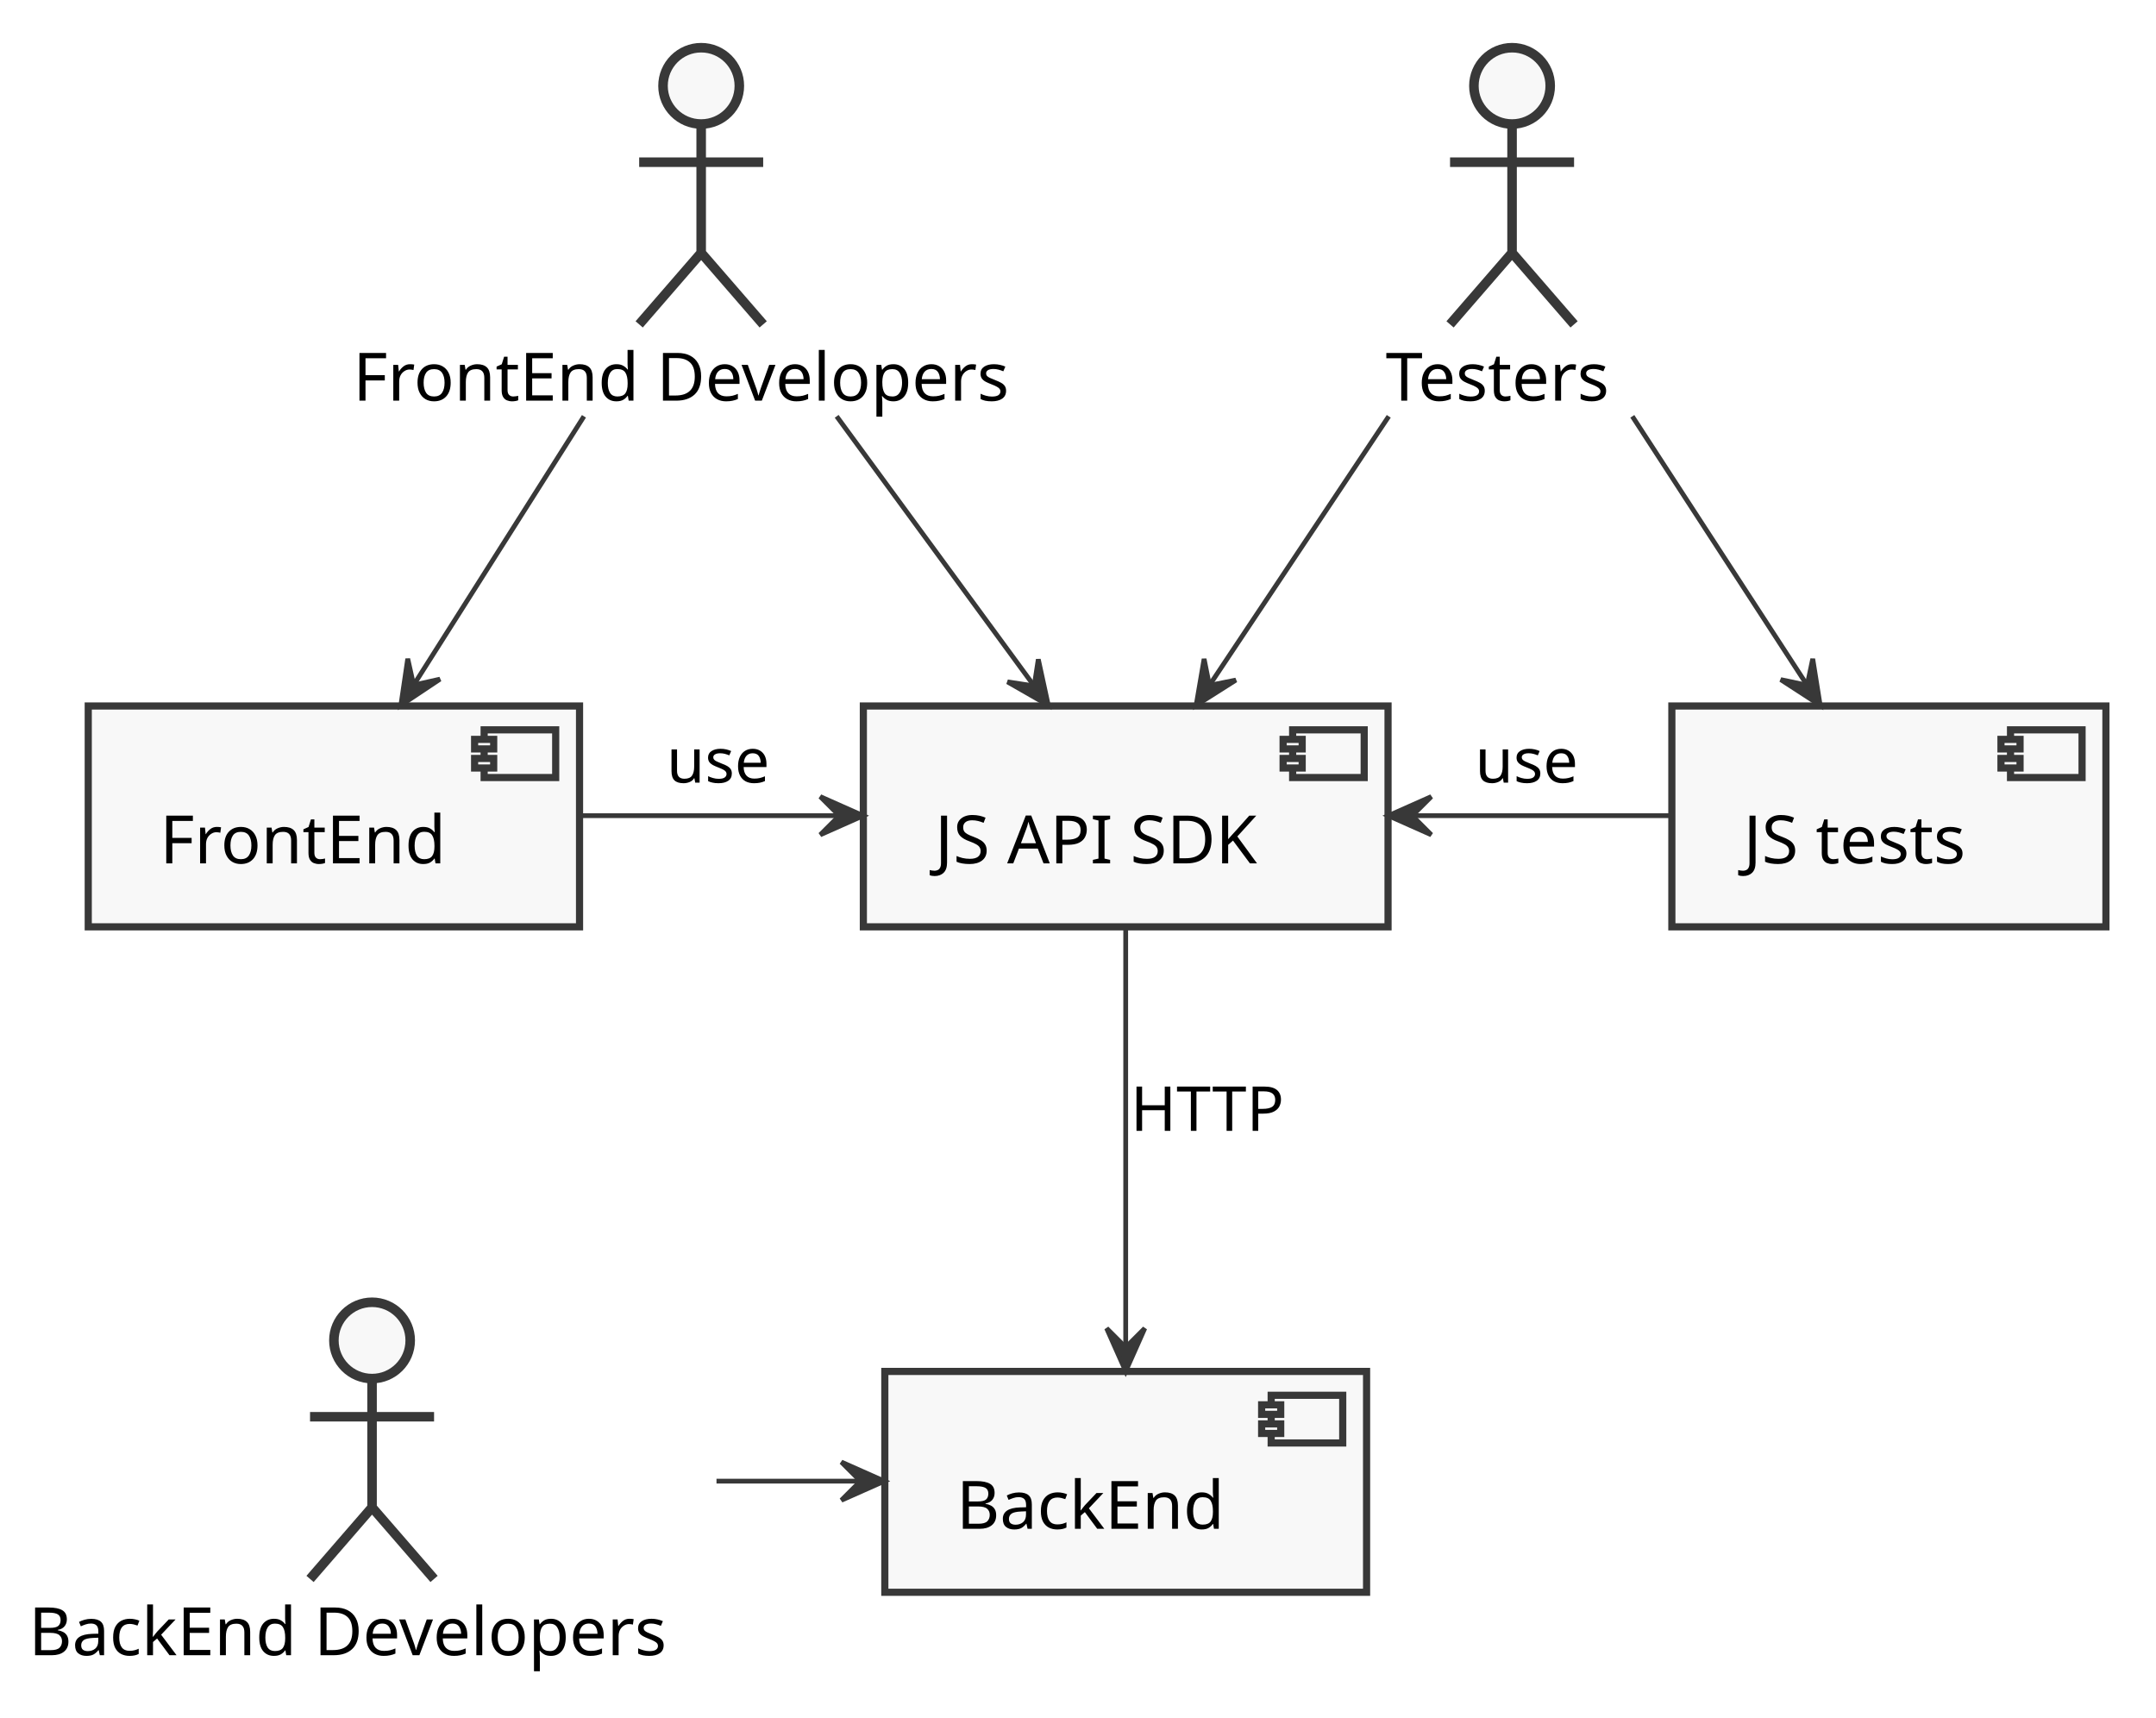
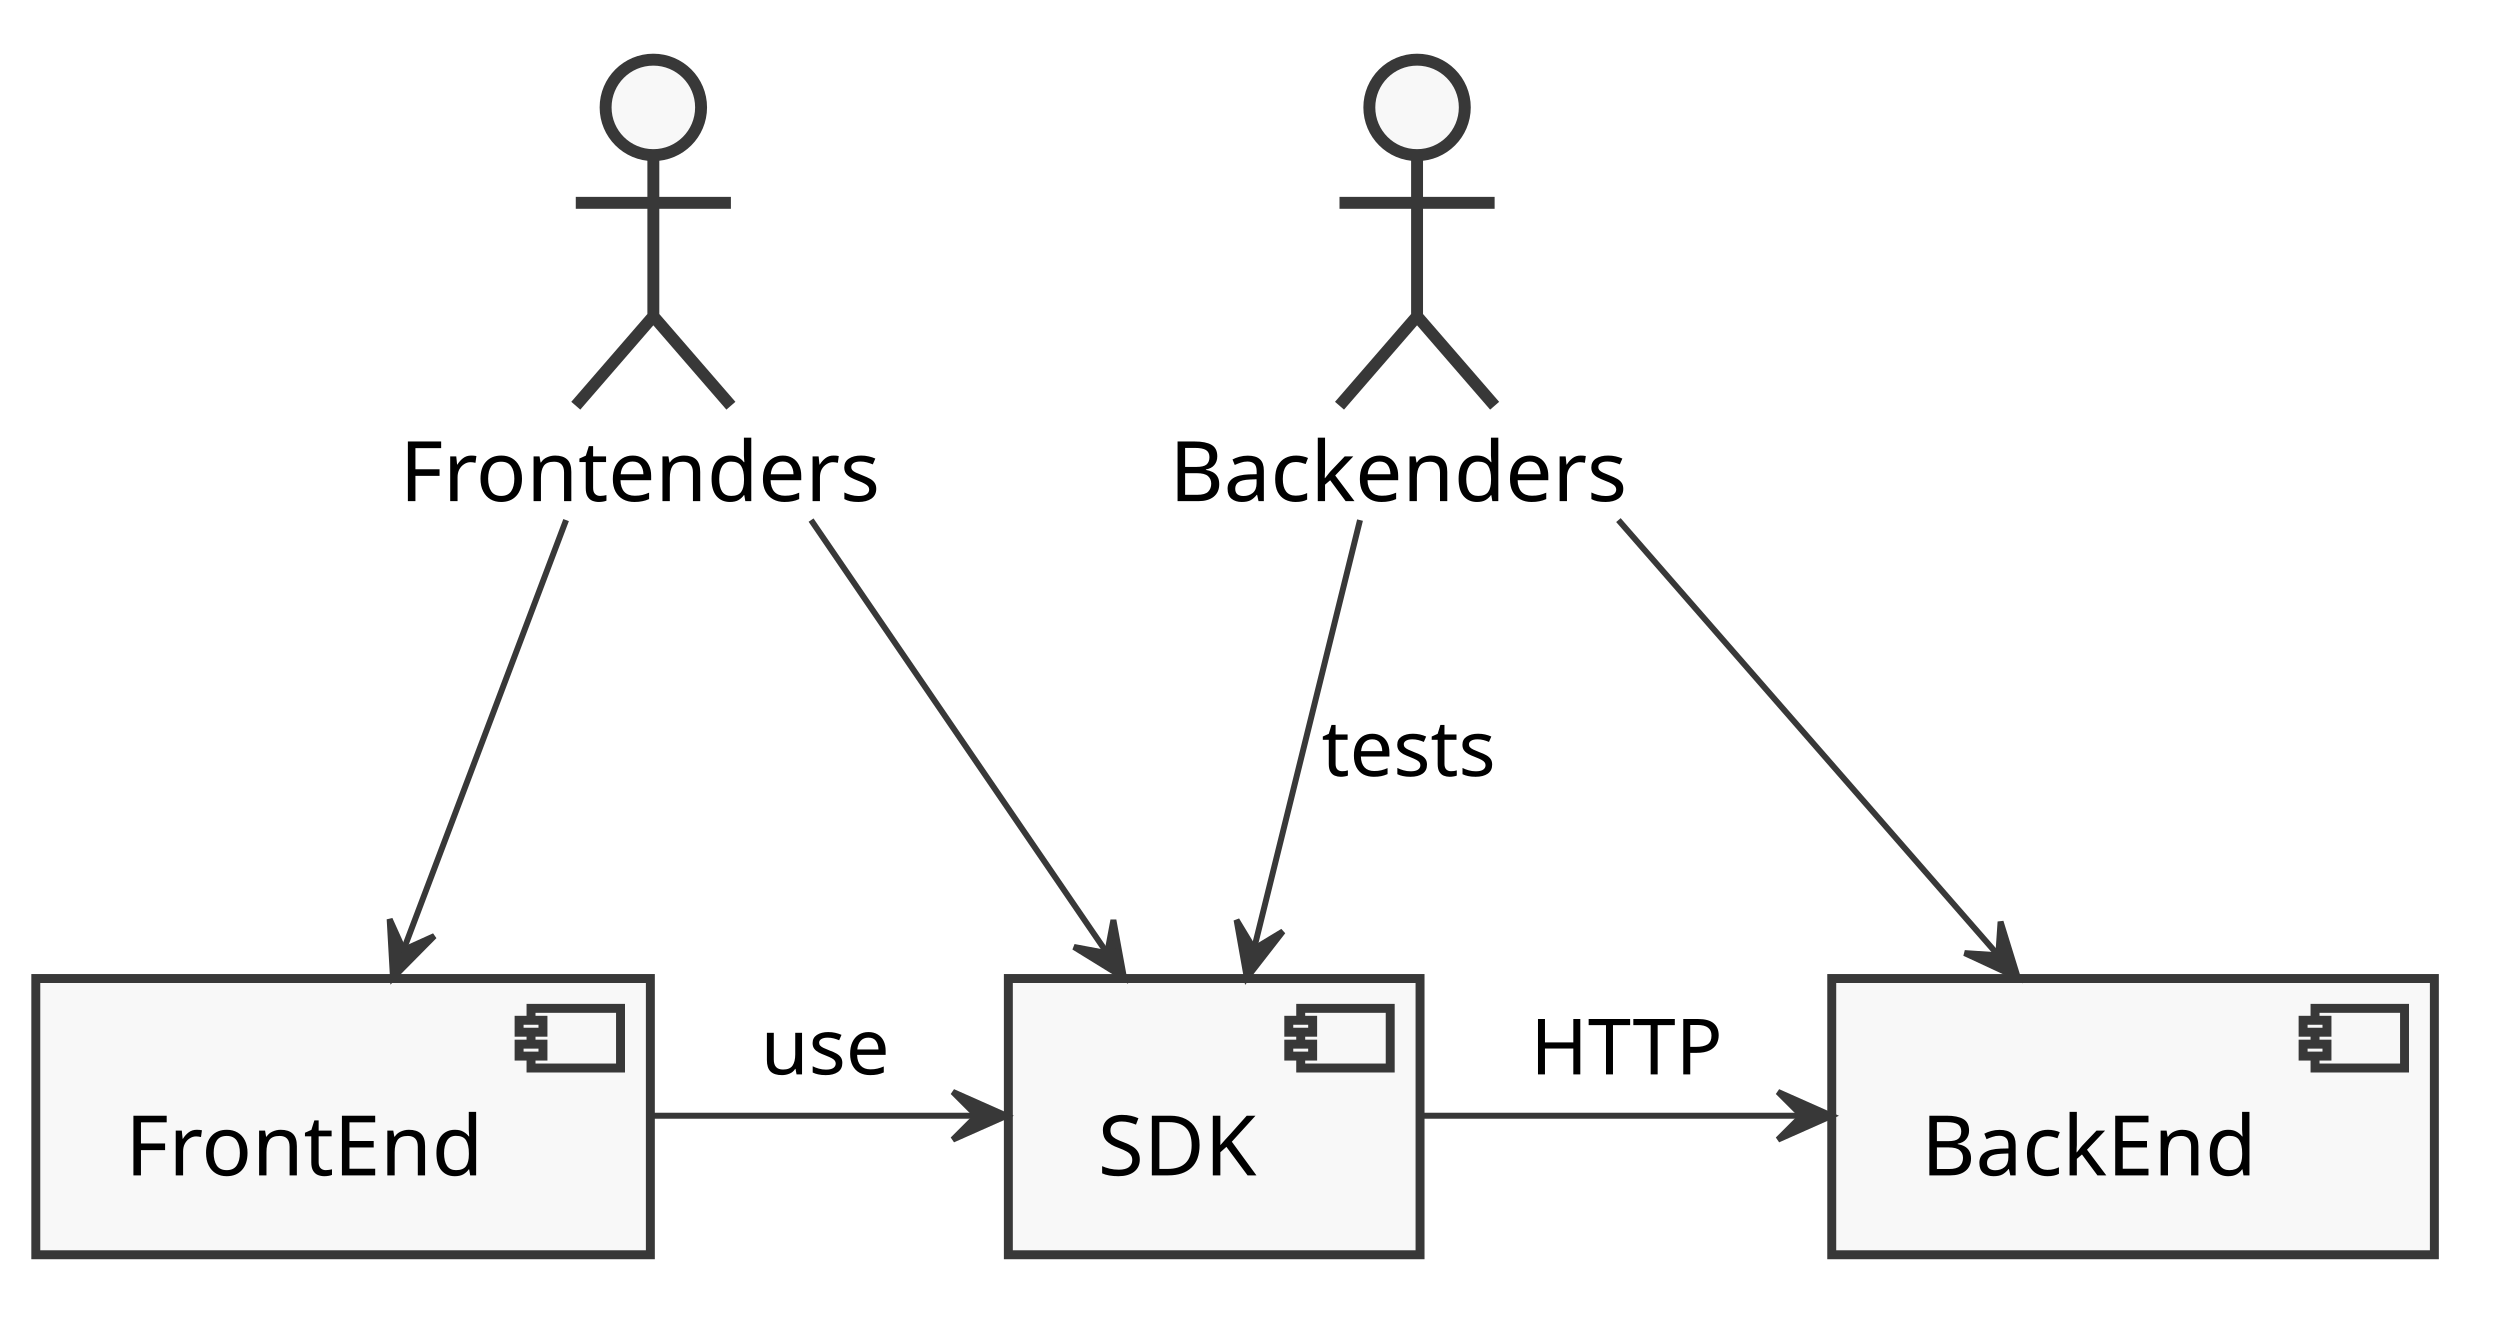
- <svg xmlns="http://www.w3.org/2000/svg" contentScriptType="application/ecmascript" contentStyleType="text/css" height="360px" preserveAspectRatio="none" style="width:452px;height:360px;" version="1.1" viewBox="0 0 452 360" width="452px" zoomAndPan="magnify">
+ <svg xmlns="http://www.w3.org/2000/svg" contentScriptType="application/ecmascript" contentStyleType="text/css" height="221px" preserveAspectRatio="none" style="width:419px;height:221px;" version="1.1" viewBox="0 0 419 221" width="419px" zoomAndPan="magnify">
  <defs />
  <g>
-     <ellipse cx="147" cy="18" fill="#F8F8F8" rx="8" ry="8" style="stroke: #383838; stroke-width: 2.0;" />
-     <path d="M147,26 L147,53 M134,34 L160,34 M147,53 L134,68 M147,53 L160,68 " fill="none" style="stroke: #383838; stroke-width: 2.0;" />
-     <text fill="#000000" font-family="sans-serif" font-size="14" lengthAdjust="spacingAndGlyphs" textLength="146" x="74" y="83.995">FrontEnd Developers</text>
-     <ellipse cx="317" cy="18" fill="#F8F8F8" rx="8" ry="8" style="stroke: #383838; stroke-width: 2.0;" />
-     <path d="M317,26 L317,53 M304,34 L330,34 M317,53 L304,68 M317,53 L330,68 " fill="none" style="stroke: #383838; stroke-width: 2.0;" />
-     <text fill="#000000" font-family="sans-serif" font-size="14" lengthAdjust="spacingAndGlyphs" textLength="53" x="290.5" y="83.995">Testers</text>
-     <ellipse cx="78" cy="281" fill="#F8F8F8" rx="8" ry="8" style="stroke: #383838; stroke-width: 2.0;" />
-     <path d="M78,289 L78,316 M65,297 L91,297 M78,316 L65,331 M78,316 L91,331 " fill="none" style="stroke: #383838; stroke-width: 2.0;" />
-     <text fill="#000000" font-family="sans-serif" font-size="14" lengthAdjust="spacingAndGlyphs" textLength="144" x="6" y="346.995">BackEnd Developers</text>
-     <rect fill="#F8F8F8" height="46.297" style="stroke: #383838; stroke-width: 1.5;" width="103" x="18.5" y="148" />
-     <rect fill="#F8F8F8" height="10" style="stroke: #383838; stroke-width: 1.5;" width="15" x="101.5" y="153" />
-     <rect fill="#F8F8F8" height="2" style="stroke: #383838; stroke-width: 1.5;" width="4" x="99.5" y="155" />
-     <rect fill="#F8F8F8" height="2" style="stroke: #383838; stroke-width: 1.5;" width="4" x="99.5" y="159" />
-     <text fill="#000000" font-family="sans-serif" font-size="14" lengthAdjust="spacingAndGlyphs" textLength="63" x="33.5" y="180.995">FrontEnd</text>
-     <rect fill="#F8F8F8" height="46.297" style="stroke: #383838; stroke-width: 1.5;" width="110" x="181" y="148" />
-     <rect fill="#F8F8F8" height="10" style="stroke: #383838; stroke-width: 1.5;" width="15" x="271" y="153" />
-     <rect fill="#F8F8F8" height="2" style="stroke: #383838; stroke-width: 1.5;" width="4" x="269" y="155" />
-     <rect fill="#F8F8F8" height="2" style="stroke: #383838; stroke-width: 1.5;" width="4" x="269" y="159" />
-     <text fill="#000000" font-family="sans-serif" font-size="14" lengthAdjust="spacingAndGlyphs" textLength="70" x="196" y="180.995">JS API SDK</text>
-     <rect fill="#F8F8F8" height="46.297" style="stroke: #383838; stroke-width: 1.5;" width="91" x="350.5" y="148" />
-     <rect fill="#F8F8F8" height="10" style="stroke: #383838; stroke-width: 1.5;" width="15" x="421.5" y="153" />
-     <rect fill="#F8F8F8" height="2" style="stroke: #383838; stroke-width: 1.5;" width="4" x="419.5" y="155" />
-     <rect fill="#F8F8F8" height="2" style="stroke: #383838; stroke-width: 1.5;" width="4" x="419.5" y="159" />
-     <text fill="#000000" font-family="sans-serif" font-size="14" lengthAdjust="spacingAndGlyphs" textLength="51" x="365.5" y="180.995">JS tests</text>
-     <rect fill="#F8F8F8" height="46.297" style="stroke: #383838; stroke-width: 1.5;" width="101" x="185.5" y="287.5" />
-     <rect fill="#F8F8F8" height="10" style="stroke: #383838; stroke-width: 1.5;" width="15" x="266.5" y="292.5" />
-     <rect fill="#F8F8F8" height="2" style="stroke: #383838; stroke-width: 1.5;" width="4" x="264.5" y="294.5" />
-     <rect fill="#F8F8F8" height="2" style="stroke: #383838; stroke-width: 1.5;" width="4" x="264.5" y="298.5" />
-     <text fill="#000000" font-family="sans-serif" font-size="14" lengthAdjust="spacingAndGlyphs" textLength="61" x="200.5" y="320.495">BackEnd</text>
-     <path d="M122.425,87.277 C110.839,105.56 97.308,126.911 86.895,143.341 " fill="none" id="FD-FE" style="stroke: #383838; stroke-width: 1.0;" />
-     <polygon fill="#383838" points="84.045,147.839,92.24,142.377,86.721,143.615,85.482,138.096,84.045,147.839" style="stroke: #383838; stroke-width: 1.0;" />
-     <path d="M175.405,87.277 C188.911,105.716 204.704,127.276 216.78,143.762 " fill="none" id="FD-SDK" style="stroke: #383838; stroke-width: 1.0;" />
-     <polygon fill="#383838" points="219.767,147.839,217.677,138.214,216.813,143.805,211.222,142.941,219.767,147.839" style="stroke: #383838; stroke-width: 1.0;" />
-     <path d="M342.213,87.277 C354.101,105.56 367.983,126.911 378.666,143.341 " fill="none" id="T-AT" style="stroke: #383838; stroke-width: 1.0;" />
-     <polygon fill="#383838" points="381.591,147.839,380.038,138.113,378.865,143.647,373.331,142.475,381.591,147.839" style="stroke: #383838; stroke-width: 1.0;" />
-     <path d="M291.148,87.277 C278.96,105.56 264.726,126.911 253.772,143.341 " fill="none" id="T-SDK" style="stroke: #383838; stroke-width: 1.0;" />
-     <polygon fill="#383838" points="250.774,147.839,259.094,142.569,253.547,143.679,252.437,138.132,250.774,147.839" style="stroke: #383838; stroke-width: 1.0;" />
-     <path d="M150.211,310.5 C160.199,310.5 170.187,310.5 180.175,310.5 " fill="none" id="BD-BE" style="stroke: #383838; stroke-width: 1.0;" />
-     <polygon fill="#383838" points="185.398,310.5,176.398,306.5,180.398,310.5,176.398,314.5,185.398,310.5" style="stroke: #383838; stroke-width: 1.0;" />
-     <path d="M121.613,171 C138.691,171 157.849,171 175.53,171 " fill="none" id="FE-SDK" style="stroke: #383838; stroke-width: 1.0;" />
-     <polygon fill="#383838" points="180.966,171,171.966,167,175.966,171,171.966,175,180.966,171" style="stroke: #383838; stroke-width: 1.0;" />
-     <text fill="#000000" font-family="sans-serif" font-size="13" lengthAdjust="spacingAndGlyphs" textLength="23" x="139.75" y="164.067">use</text>
-     <path d="M296.095,171 C314.081,171 333.502,171 350.395,171 " fill="none" id="SDK-AT" style="stroke: #383838; stroke-width: 1.0;" />
-     <polygon fill="#383838" points="291.063,171,300.063,175,296.063,171,300.063,167,291.063,171" style="stroke: #383838; stroke-width: 1.0;" />
-     <text fill="#000000" font-family="sans-serif" font-size="13" lengthAdjust="spacingAndGlyphs" textLength="23" x="309.25" y="164.067">use</text>
-     <path d="M236,194.092 C236,218.047 236,256.312 236,282.148 " fill="none" id="SDK-BE" style="stroke: #383838; stroke-width: 1.0;" />
-     <polygon fill="#383838" points="236,287.463,240,278.463,236,282.463,232,278.463,236,287.463" style="stroke: #383838; stroke-width: 1.0;" />
-     <text fill="#000000" font-family="sans-serif" font-size="13" lengthAdjust="spacingAndGlyphs" textLength="32" x="237" y="237.067">HTTP</text>
+     <ellipse cx="109.5" cy="18" fill="#F8F8F8" rx="8" ry="8" style="stroke: #383838; stroke-width: 2.0;" />
+     <path d="M109.5,26 L109.5,53 M96.5,34 L122.5,34 M109.5,53 L96.5,68 M109.5,53 L122.5,68 " fill="none" style="stroke: #383838; stroke-width: 2.0;" />
+     <text fill="#000000" font-family="sans-serif" font-size="14" lengthAdjust="spacingAndGlyphs" textLength="85" x="67" y="83.995">Frontenders</text>
+     <ellipse cx="237.5" cy="18" fill="#F8F8F8" rx="8" ry="8" style="stroke: #383838; stroke-width: 2.0;" />
+     <path d="M237.5,26 L237.5,53 M224.5,34 L250.5,34 M237.5,53 L224.5,68 M237.5,53 L250.5,68 " fill="none" style="stroke: #383838; stroke-width: 2.0;" />
+     <text fill="#000000" font-family="sans-serif" font-size="14" lengthAdjust="spacingAndGlyphs" textLength="83" x="196" y="83.995">Backenders</text>
+     <rect fill="#F8F8F8" height="46.297" style="stroke: #383838; stroke-width: 1.5;" width="103" x="6" y="164" />
+     <rect fill="#F8F8F8" height="10" style="stroke: #383838; stroke-width: 1.5;" width="15" x="89" y="169" />
+     <rect fill="#F8F8F8" height="2" style="stroke: #383838; stroke-width: 1.5;" width="4" x="87" y="171" />
+     <rect fill="#F8F8F8" height="2" style="stroke: #383838; stroke-width: 1.5;" width="4" x="87" y="175" />
+     <text fill="#000000" font-family="sans-serif" font-size="14" lengthAdjust="spacingAndGlyphs" textLength="63" x="21" y="196.995">FrontEnd</text>
+     <rect fill="#F8F8F8" height="46.297" style="stroke: #383838; stroke-width: 1.5;" width="101" x="307" y="164" />
+     <rect fill="#F8F8F8" height="10" style="stroke: #383838; stroke-width: 1.5;" width="15" x="388" y="169" />
+     <rect fill="#F8F8F8" height="2" style="stroke: #383838; stroke-width: 1.5;" width="4" x="386" y="171" />
+     <rect fill="#F8F8F8" height="2" style="stroke: #383838; stroke-width: 1.5;" width="4" x="386" y="175" />
+     <text fill="#000000" font-family="sans-serif" font-size="14" lengthAdjust="spacingAndGlyphs" textLength="61" x="322" y="196.995">BackEnd</text>
+     <rect fill="#F8F8F8" height="46.297" style="stroke: #383838; stroke-width: 1.5;" width="69" x="169" y="164" />
+     <rect fill="#F8F8F8" height="10" style="stroke: #383838; stroke-width: 1.5;" width="15" x="218" y="169" />
+     <rect fill="#F8F8F8" height="2" style="stroke: #383838; stroke-width: 1.5;" width="4" x="216" y="171" />
+     <rect fill="#F8F8F8" height="2" style="stroke: #383838; stroke-width: 1.5;" width="4" x="216" y="175" />
+     <text fill="#000000" font-family="sans-serif" font-size="14" lengthAdjust="spacingAndGlyphs" textLength="29" x="184" y="196.995">SDK</text>
+     <path d="M94.877,87.167 C86.2,110.111 75.418,138.622 67.667,159.117 " fill="none" id="FD-FE" style="stroke: #383838; stroke-width: 1.0;" />
+     <polygon fill="#383838" points="65.864,163.884,72.789,156.881,67.632,159.208,65.306,154.051,65.864,163.884" style="stroke: #383838; stroke-width: 1.0;" />
+     <path d="M271.246,87.167 C291.523,110.401 316.783,139.345 334.714,159.891 " fill="none" id="BD-BE" style="stroke: #383838; stroke-width: 1.0;" />
+     <polygon fill="#383838" points="338.199,163.884,335.295,154.473,334.911,160.117,329.268,159.734,338.199,163.884" style="stroke: #383838; stroke-width: 1.0;" />
+     <path d="M135.934,87.167 C151.752,110.304 171.44,139.103 185.475,159.634 " fill="none" id="FD-SDK" style="stroke: #383838; stroke-width: 1.0;" />
+     <polygon fill="#383838" points="188.381,163.884,186.605,154.197,185.56,159.756,180,158.711,188.381,163.884" style="stroke: #383838; stroke-width: 1.0;" />
+     <path d="M227.939,87.167 C222.289,110.014 215.275,138.381 210.212,158.857 " fill="none" id="BD-SDK" style="stroke: #383838; stroke-width: 1.0;" />
+     <polygon fill="#383838" points="208.969,163.884,215.012,156.108,210.169,159.031,207.246,154.187,208.969,163.884" style="stroke: #383838; stroke-width: 1.0;" />
+     <text fill="#000000" font-family="sans-serif" font-size="13" lengthAdjust="spacingAndGlyphs" textLength="32" x="221.5" y="130.067">tests</text>
+     <path d="M109.385,187 C127.212,187 146.877,187 163.601,187 " fill="none" id="FE-SDK" style="stroke: #383838; stroke-width: 1.0;" />
+     <polygon fill="#383838" points="168.692,187,159.692,183,163.692,187,159.692,191,168.692,187" style="stroke: #383838; stroke-width: 1.0;" />
+     <text fill="#000000" font-family="sans-serif" font-size="13" lengthAdjust="spacingAndGlyphs" textLength="23" x="127.5" y="180.067">use</text>
+     <path d="M238.061,187 C256.861,187 280.571,187 301.9,187 " fill="none" id="SDK-BE" style="stroke: #383838; stroke-width: 1.0;" />
+     <polygon fill="#383838" points="306.981,187,297.981,183,301.981,187,297.981,191,306.981,187" style="stroke: #383838; stroke-width: 1.0;" />
+     <text fill="#000000" font-family="sans-serif" font-size="13" lengthAdjust="spacingAndGlyphs" textLength="32" x="256.5" y="180.067">HTTP</text>
  </g>
</svg>
